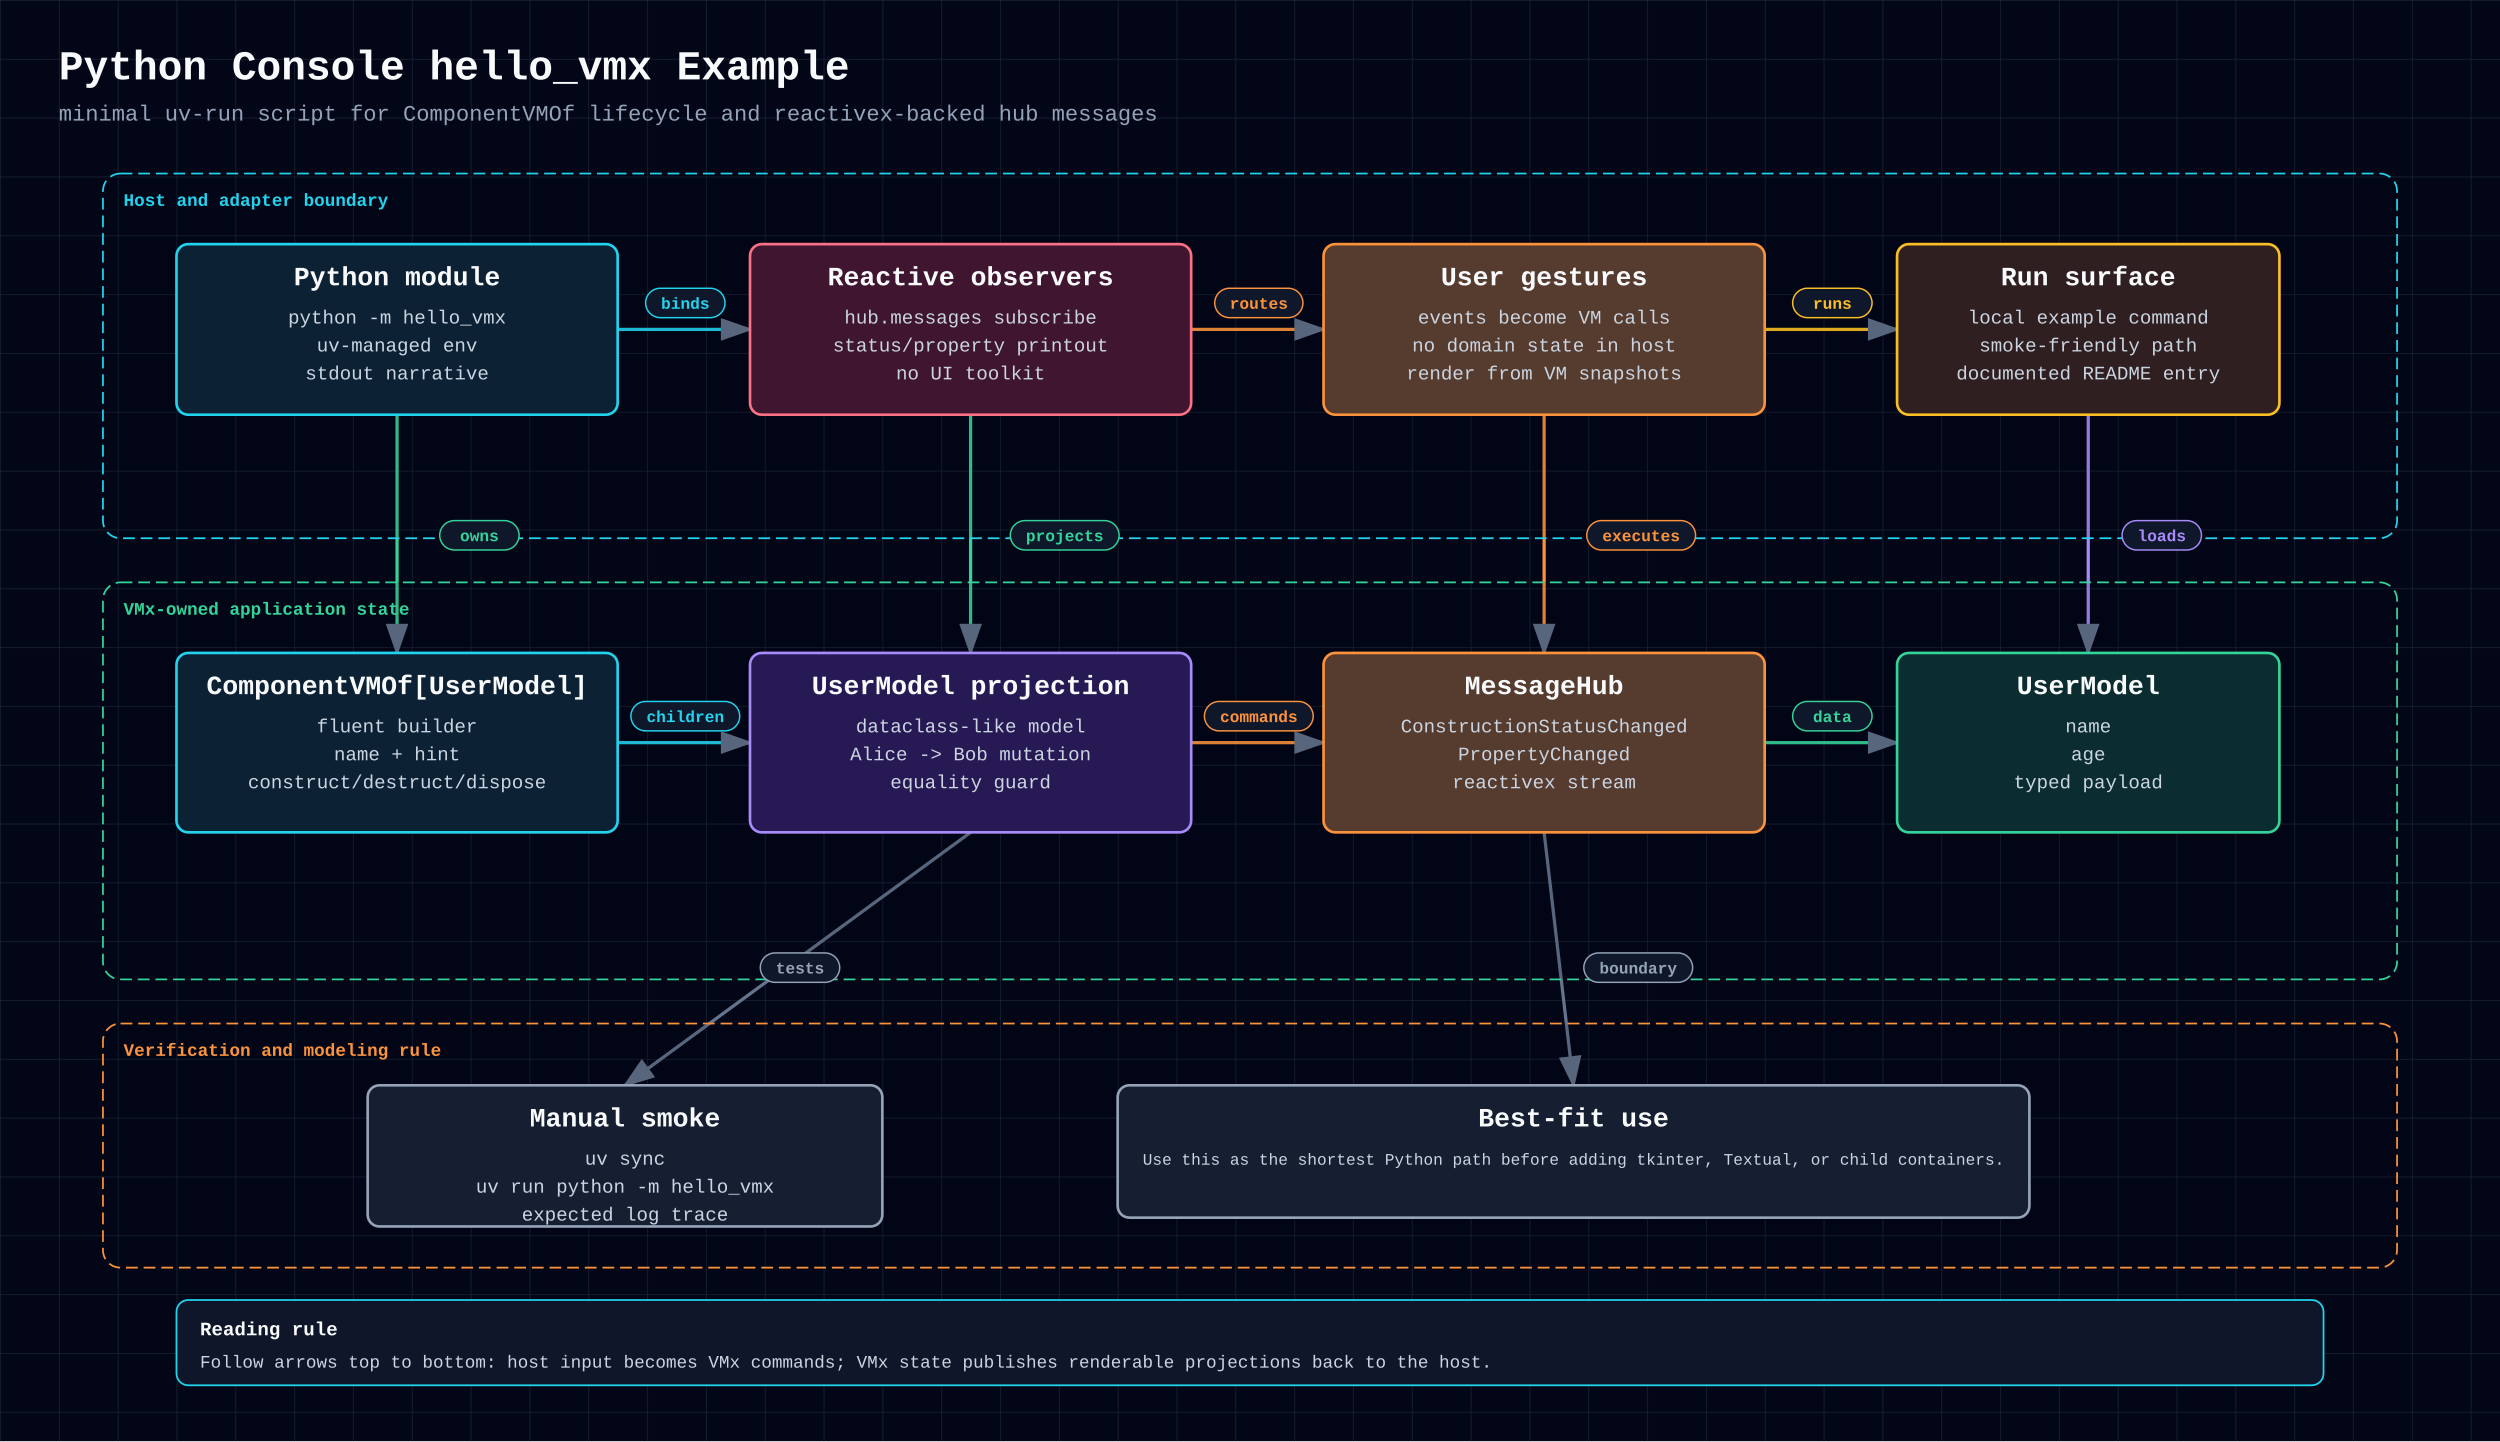
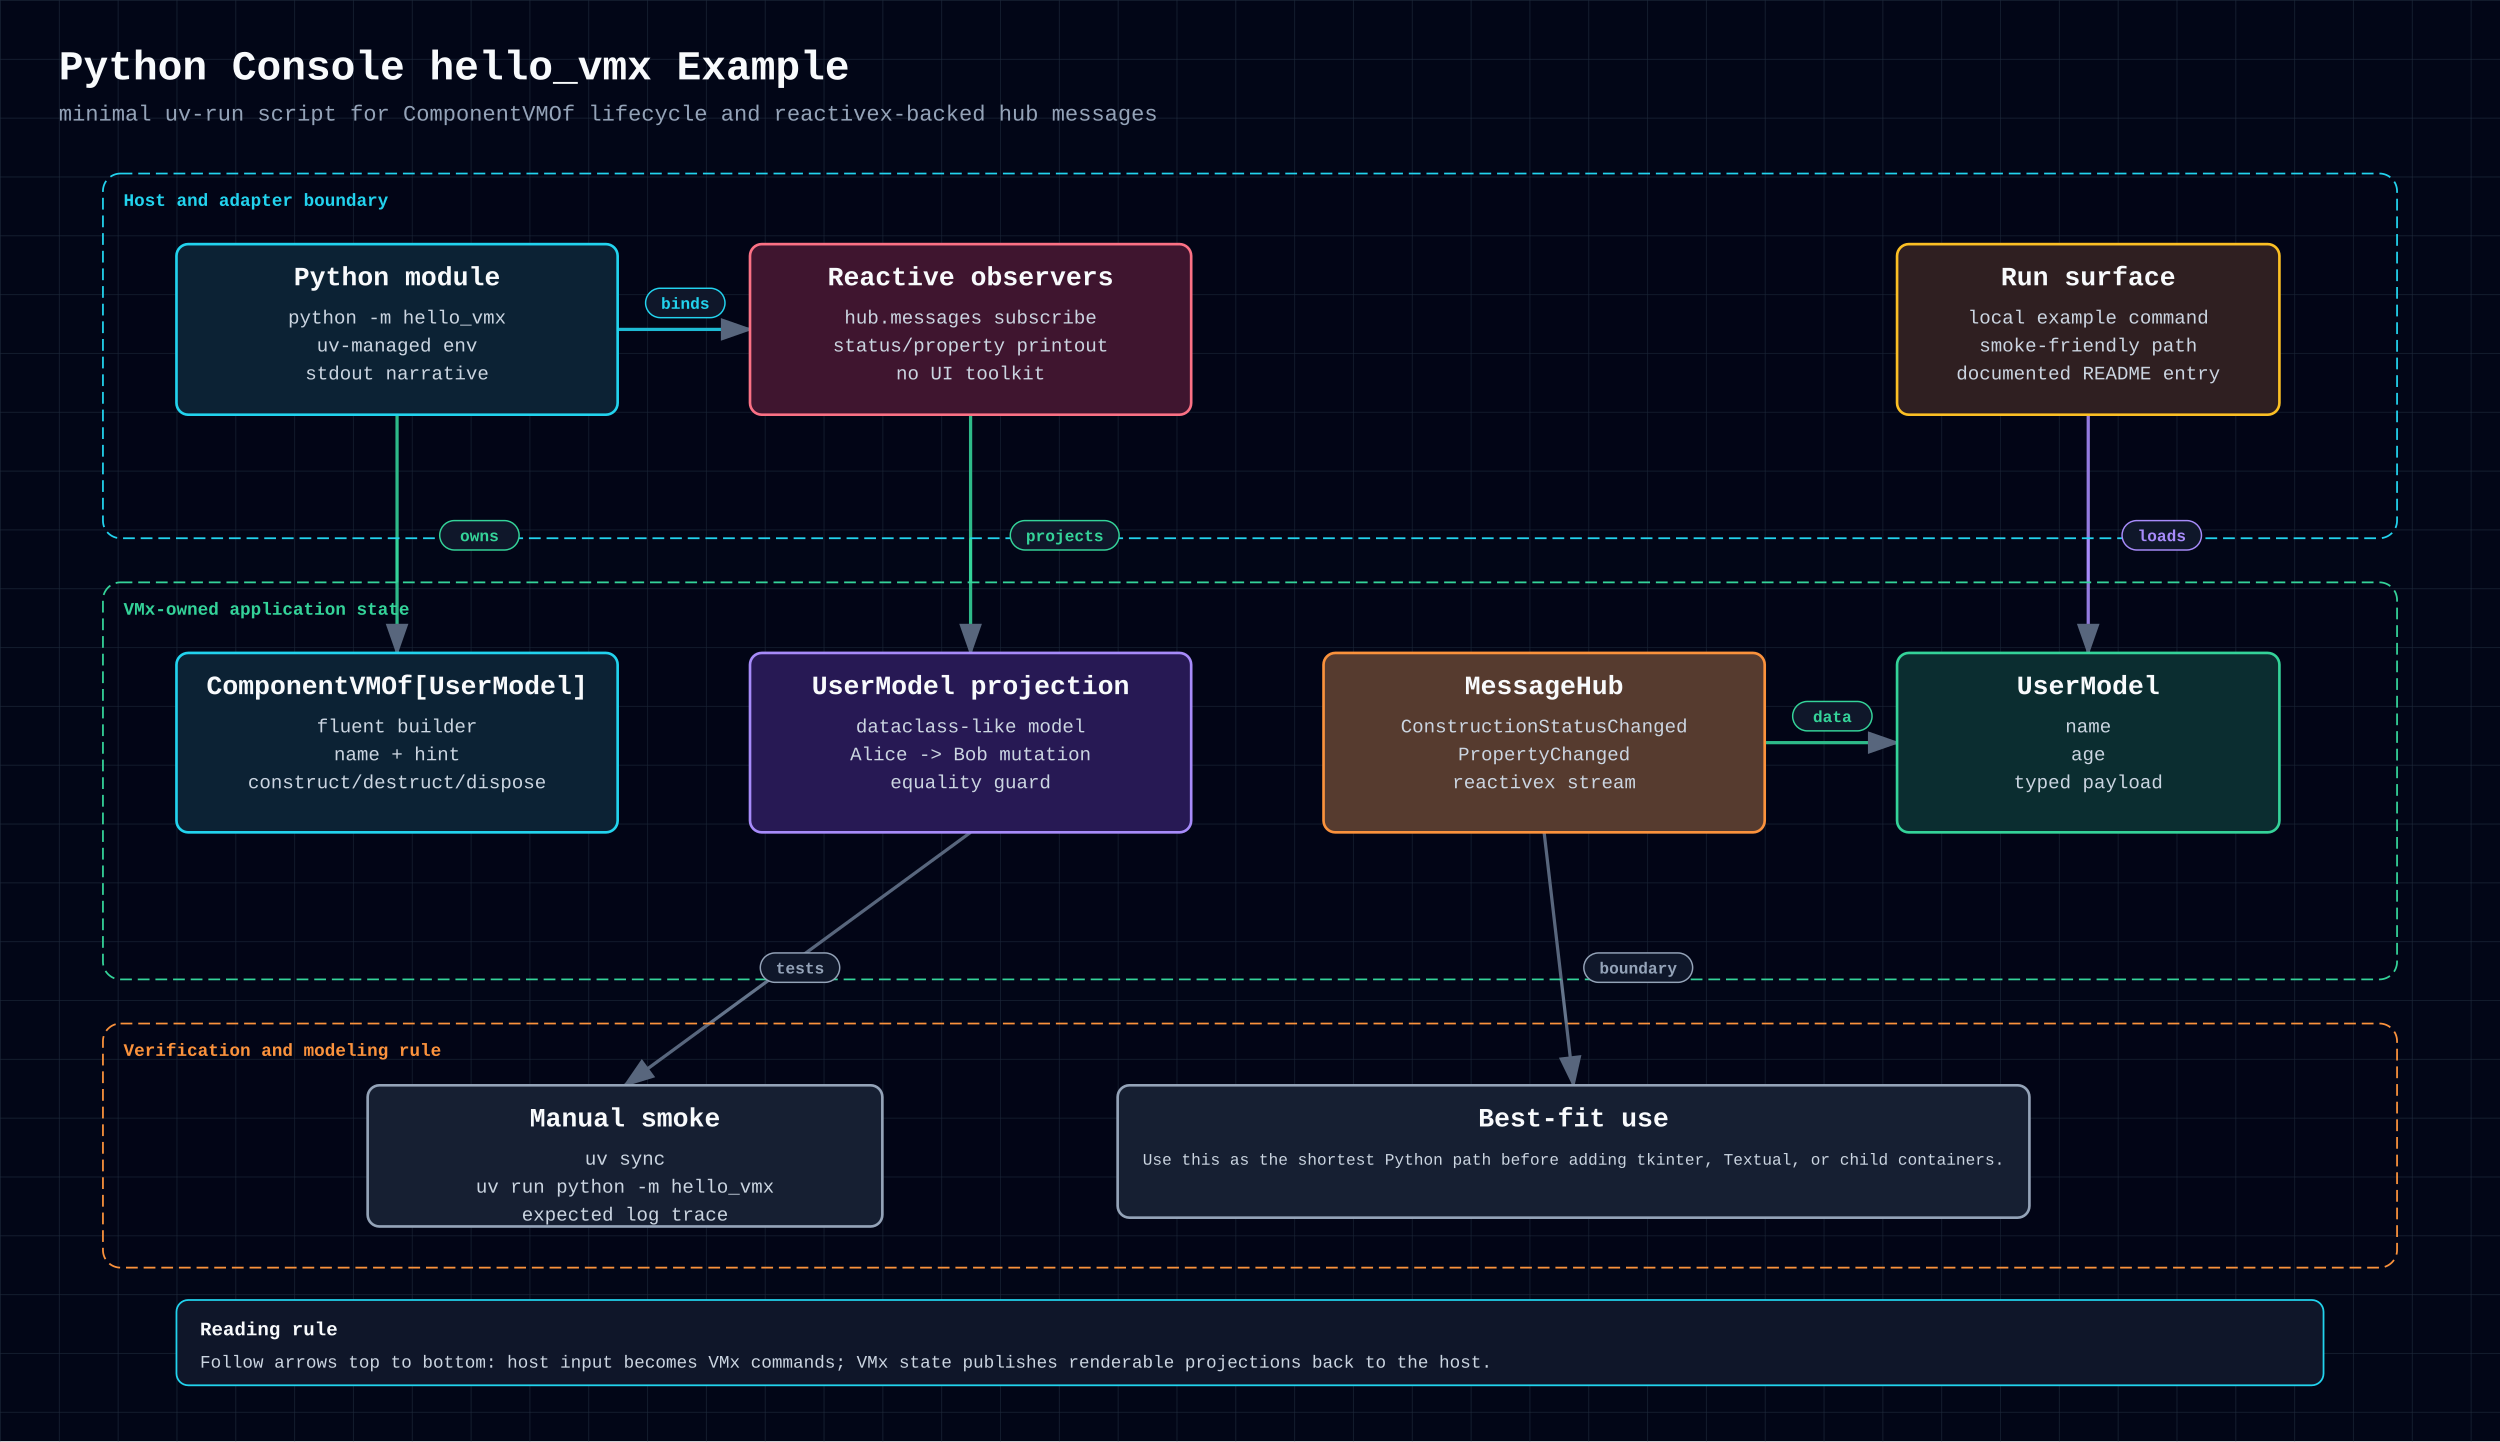
<svg xmlns="http://www.w3.org/2000/svg" width="1700" height="980" viewBox="0 0 1700 980" role="img" aria-labelledby="diagram-title diagram-description" style="font-family: 'JetBrains Mono', ui-monospace, SFMono-Regular, Menlo, Monaco, Consolas, 'Liberation Mono', 'Courier New', monospace;">
  <defs>
    <style>
      text { font-family: 'JetBrains Mono', ui-monospace, SFMono-Regular, Menlo, Monaco, Consolas, 'Liberation Mono', 'Courier New', monospace; }
    </style>
    <pattern id="grid" width="40" height="40" patternUnits="userSpaceOnUse">
      <path d="M 40 0 L 0 0 0 40" fill="none" stroke="#1e293b" stroke-width="0.8" />
    </pattern>
    <marker id="arrowhead" markerWidth="10" markerHeight="7" refX="9" refY="3.5" orient="auto">
      <polygon points="0 0, 10 3.5, 0 7" fill="#64748b" />
    </marker>
  </defs>
  <rect width="100%" height="100%" fill="#020617" />
  <rect width="100%" height="100%" fill="url(#grid)" />
  <text x="40" y="54" fill="#f8fafc" font-size="28" font-weight="700" text-anchor="start">Python Console hello_vmx Example</text>
  <text x="40" y="82" fill="#94a3b8" font-size="15" font-weight="400" text-anchor="start">minimal uv-run script for ComponentVMOf lifecycle and reactivex-backed hub messages</text>
  <polyline points="420,224 510,224" fill="none" stroke="#22d3ee" stroke-width="2.2" marker-end="url(#arrowhead)" />
-   <polyline points="810,224 900,224" fill="none" stroke="#fb923c" stroke-width="2.2" marker-end="url(#arrowhead)" />
-   <polyline points="1200,224 1290,224" fill="none" stroke="#fbbf24" stroke-width="2.2" marker-end="url(#arrowhead)" />
  <polyline points="270,282 270,444" fill="none" stroke="#34d399" stroke-width="2.2" marker-end="url(#arrowhead)" />
  <polyline points="660,282 660,444" fill="none" stroke="#34d399" stroke-width="2.2" marker-end="url(#arrowhead)" />
-   <polyline points="1050,282 1050,444" fill="none" stroke="#fb923c" stroke-width="2.2" marker-end="url(#arrowhead)" />
  <polyline points="1420,282 1420,444" fill="none" stroke="#a78bfa" stroke-width="2.2" marker-end="url(#arrowhead)" />
-   <polyline points="420,505 510,505" fill="none" stroke="#22d3ee" stroke-width="2.2" marker-end="url(#arrowhead)" />
-   <polyline points="810,505 900,505" fill="none" stroke="#fb923c" stroke-width="2.2" marker-end="url(#arrowhead)" />
  <polyline points="1200,505 1290,505" fill="none" stroke="#34d399" stroke-width="2.2" marker-end="url(#arrowhead)" />
  <polyline points="660,566 425,738" fill="none" stroke="#64748b" stroke-width="2.2" marker-end="url(#arrowhead)" />
  <polyline points="1050,566 1070,738" fill="none" stroke="#64748b" stroke-width="2.2" marker-end="url(#arrowhead)" />
  <rect x="70" y="118" width="1560" height="248" rx="12" fill="rgba(2, 6, 23, 0.12)" stroke="#22d3ee" stroke-width="1.2" stroke-dasharray="8 4" />
  <text x="84" y="140" fill="#22d3ee" font-size="12" font-weight="700" text-anchor="start">Host and adapter boundary</text>
  <rect x="70" y="396" width="1560" height="270" rx="12" fill="rgba(2, 6, 23, 0.12)" stroke="#34d399" stroke-width="1.2" stroke-dasharray="8 4" />
  <text x="84" y="418" fill="#34d399" font-size="12" font-weight="700" text-anchor="start">VMx-owned application state</text>
  <rect x="70" y="696" width="1560" height="166" rx="12" fill="rgba(2, 6, 23, 0.12)" stroke="#fb923c" stroke-width="1.2" stroke-dasharray="8 4" />
  <text x="84" y="718" fill="#fb923c" font-size="12" font-weight="700" text-anchor="start">Verification and modeling rule</text>
  <rect x="120" y="166" width="300" height="116" rx="8" fill="#0f172a" />
  <rect x="120" y="166" width="300" height="116" rx="8" fill="rgba(8, 51, 68, 0.4)" stroke="#22d3ee" stroke-width="1.8" />
  <text x="270" y="194" fill="#f8fafc" font-size="18" font-weight="700" text-anchor="middle">Python module</text>
  <text x="270" y="220" fill="#cbd5e1" font-size="13" font-weight="400" text-anchor="middle">python -m hello_vmx</text>
  <text x="270" y="239" fill="#cbd5e1" font-size="13" font-weight="400" text-anchor="middle">uv-managed env</text>
  <text x="270" y="258" fill="#cbd5e1" font-size="13" font-weight="400" text-anchor="middle">stdout narrative</text>
  <rect x="510" y="166" width="300" height="116" rx="8" fill="#0f172a" />
  <rect x="510" y="166" width="300" height="116" rx="8" fill="rgba(136, 19, 55, 0.4)" stroke="#fb7185" stroke-width="1.8" />
  <text x="660" y="194" fill="#f8fafc" font-size="18" font-weight="700" text-anchor="middle">Reactive observers</text>
  <text x="660" y="220" fill="#cbd5e1" font-size="13" font-weight="400" text-anchor="middle">hub.messages subscribe</text>
  <text x="660" y="239" fill="#cbd5e1" font-size="13" font-weight="400" text-anchor="middle">status/property printout</text>
  <text x="660" y="258" fill="#cbd5e1" font-size="13" font-weight="400" text-anchor="middle">no UI toolkit</text>
-   <rect x="900" y="166" width="300" height="116" rx="8" fill="#0f172a" />
-   <rect x="900" y="166" width="300" height="116" rx="8" fill="rgba(251, 146, 60, 0.3)" stroke="#fb923c" stroke-width="1.8" />
-   <text x="1050" y="194" fill="#f8fafc" font-size="18" font-weight="700" text-anchor="middle">User gestures</text>
-   <text x="1050" y="220" fill="#cbd5e1" font-size="13" font-weight="400" text-anchor="middle">events become VM calls</text>
-   <text x="1050" y="239" fill="#cbd5e1" font-size="13" font-weight="400" text-anchor="middle">no domain state in host</text>
-   <text x="1050" y="258" fill="#cbd5e1" font-size="13" font-weight="400" text-anchor="middle">render from VM snapshots</text>
  <rect x="1290" y="166" width="260" height="116" rx="8" fill="#0f172a" />
  <rect x="1290" y="166" width="260" height="116" rx="8" fill="rgba(120, 53, 15, 0.3)" stroke="#fbbf24" stroke-width="1.8" />
  <text x="1420" y="194" fill="#f8fafc" font-size="18" font-weight="700" text-anchor="middle">Run surface</text>
  <text x="1420" y="220" fill="#cbd5e1" font-size="13" font-weight="400" text-anchor="middle">local example command</text>
  <text x="1420" y="239" fill="#cbd5e1" font-size="13" font-weight="400" text-anchor="middle">smoke-friendly path</text>
  <text x="1420" y="258" fill="#cbd5e1" font-size="13" font-weight="400" text-anchor="middle">documented README entry</text>
  <rect x="120" y="444" width="300" height="122" rx="8" fill="#0f172a" />
  <rect x="120" y="444" width="300" height="122" rx="8" fill="rgba(8, 51, 68, 0.4)" stroke="#22d3ee" stroke-width="1.8" />
  <text x="270" y="472" fill="#f8fafc" font-size="18" font-weight="700" text-anchor="middle">ComponentVMOf[UserModel]</text>
  <text x="270" y="498" fill="#cbd5e1" font-size="13" font-weight="400" text-anchor="middle">fluent builder</text>
  <text x="270" y="517" fill="#cbd5e1" font-size="13" font-weight="400" text-anchor="middle">name + hint</text>
  <text x="270" y="536" fill="#cbd5e1" font-size="13" font-weight="400" text-anchor="middle">construct/destruct/dispose</text>
  <rect x="510" y="444" width="300" height="122" rx="8" fill="#0f172a" />
  <rect x="510" y="444" width="300" height="122" rx="8" fill="rgba(76, 29, 149, 0.4)" stroke="#a78bfa" stroke-width="1.8" />
  <text x="660" y="472" fill="#f8fafc" font-size="18" font-weight="700" text-anchor="middle">UserModel projection</text>
  <text x="660" y="498" fill="#cbd5e1" font-size="13" font-weight="400" text-anchor="middle">dataclass-like model</text>
  <text x="660" y="517" fill="#cbd5e1" font-size="13" font-weight="400" text-anchor="middle">Alice -&gt; Bob mutation</text>
  <text x="660" y="536" fill="#cbd5e1" font-size="13" font-weight="400" text-anchor="middle">equality guard</text>
  <rect x="900" y="444" width="300" height="122" rx="8" fill="#0f172a" />
  <rect x="900" y="444" width="300" height="122" rx="8" fill="rgba(251, 146, 60, 0.3)" stroke="#fb923c" stroke-width="1.8" />
  <text x="1050" y="472" fill="#f8fafc" font-size="18" font-weight="700" text-anchor="middle">MessageHub</text>
  <text x="1050" y="498" fill="#cbd5e1" font-size="13" font-weight="400" text-anchor="middle">ConstructionStatusChanged</text>
  <text x="1050" y="517" fill="#cbd5e1" font-size="13" font-weight="400" text-anchor="middle">PropertyChanged</text>
  <text x="1050" y="536" fill="#cbd5e1" font-size="13" font-weight="400" text-anchor="middle">reactivex stream</text>
  <rect x="1290" y="444" width="260" height="122" rx="8" fill="#0f172a" />
  <rect x="1290" y="444" width="260" height="122" rx="8" fill="rgba(6, 78, 59, 0.4)" stroke="#34d399" stroke-width="1.8" />
  <text x="1420" y="472" fill="#f8fafc" font-size="18" font-weight="700" text-anchor="middle">UserModel</text>
  <text x="1420" y="498" fill="#cbd5e1" font-size="13" font-weight="400" text-anchor="middle">name</text>
  <text x="1420" y="517" fill="#cbd5e1" font-size="13" font-weight="400" text-anchor="middle">age</text>
  <text x="1420" y="536" fill="#cbd5e1" font-size="13" font-weight="400" text-anchor="middle">typed payload</text>
  <rect x="250" y="738" width="350" height="96" rx="8" fill="#0f172a" />
  <rect x="250" y="738" width="350" height="96" rx="8" fill="rgba(30, 41, 59, 0.5)" stroke="#94a3b8" stroke-width="1.8" />
  <text x="425" y="766" fill="#f8fafc" font-size="18" font-weight="700" text-anchor="middle">Manual smoke</text>
  <text x="425" y="792" fill="#cbd5e1" font-size="13" font-weight="400" text-anchor="middle">uv sync</text>
  <text x="425" y="811" fill="#cbd5e1" font-size="13" font-weight="400" text-anchor="middle">uv run python -m hello_vmx</text>
  <text x="425" y="830" fill="#cbd5e1" font-size="13" font-weight="400" text-anchor="middle">expected log trace</text>
  <rect x="760" y="738" width="620" height="90" rx="8" fill="#0f172a" />
  <rect x="760" y="738" width="620" height="90" rx="8" fill="rgba(30, 41, 59, 0.5)" stroke="#94a3b8" stroke-width="1.8" />
  <text x="1070" y="766" fill="#f8fafc" font-size="18" font-weight="700" text-anchor="middle">Best-fit use</text>
  <text x="1070" y="792" fill="#cbd5e1" font-size="10.97" font-weight="400" text-anchor="middle">Use this as the shortest Python path before adding tkinter, Textual, or child containers.</text>
  <rect x="120" y="884" width="1460" height="58" rx="8" fill="#0f172a" />
  <rect x="120" y="884" width="1460" height="58" rx="8" fill="rgba(15, 23, 42, 0.94)" stroke="#22d3ee" stroke-width="1.2" />
  <text x="136" y="908" fill="#f8fafc" font-size="13" font-weight="700" text-anchor="start">Reading rule</text>
  <text x="136" y="930" fill="#cbd5e1" font-size="12" font-weight="400" text-anchor="start">Follow arrows top to bottom: host input becomes VMx commands; VMx state publishes renderable projections back to the host.</text>
  <rect x="439" y="196" width="54" height="20" rx="10" fill="#0f172a" stroke="#22d3ee" stroke-width="1" />
  <text x="466" y="210" fill="#22d3ee" font-size="11" font-weight="700" text-anchor="middle">binds</text>
-   <rect x="826" y="196" width="60" height="20" rx="10" fill="#0f172a" stroke="#fb923c" stroke-width="1" />
-   <text x="856" y="210" fill="#fb923c" font-size="11" font-weight="700" text-anchor="middle">routes</text>
-   <rect x="1219" y="196" width="54" height="20" rx="10" fill="#0f172a" stroke="#fbbf24" stroke-width="1" />
-   <text x="1246" y="210" fill="#fbbf24" font-size="11" font-weight="700" text-anchor="middle">runs</text>
  <rect x="299" y="354" width="54" height="20" rx="10" fill="#0f172a" stroke="#34d399" stroke-width="1" />
  <text x="326" y="368" fill="#34d399" font-size="11" font-weight="700" text-anchor="middle">owns</text>
  <rect x="687" y="354" width="74" height="20" rx="10" fill="#0f172a" stroke="#34d399" stroke-width="1" />
  <text x="724" y="368" fill="#34d399" font-size="11" font-weight="700" text-anchor="middle">projects</text>
-   <rect x="1079" y="354" width="74" height="20" rx="10" fill="#0f172a" stroke="#fb923c" stroke-width="1" />
-   <text x="1116" y="368" fill="#fb923c" font-size="11" font-weight="700" text-anchor="middle">executes</text>
  <rect x="1443" y="354" width="54" height="20" rx="10" fill="#0f172a" stroke="#a78bfa" stroke-width="1" />
  <text x="1470" y="368" fill="#a78bfa" font-size="11" font-weight="700" text-anchor="middle">loads</text>
-   <rect x="429" y="477" width="74" height="20" rx="10" fill="#0f172a" stroke="#22d3ee" stroke-width="1" />
-   <text x="466" y="491" fill="#22d3ee" font-size="11" font-weight="700" text-anchor="middle">children</text>
-   <rect x="819" y="477" width="74" height="20" rx="10" fill="#0f172a" stroke="#fb923c" stroke-width="1" />
-   <text x="856" y="491" fill="#fb923c" font-size="11" font-weight="700" text-anchor="middle">commands</text>
  <rect x="1219" y="477" width="54" height="20" rx="10" fill="#0f172a" stroke="#34d399" stroke-width="1" />
  <text x="1246" y="491" fill="#34d399" font-size="11" font-weight="700" text-anchor="middle">data</text>
  <rect x="517" y="648" width="54" height="20" rx="10" fill="#0f172a" stroke="#94a3b8" stroke-width="1" />
  <text x="544" y="662" fill="#94a3b8" font-size="11" font-weight="700" text-anchor="middle">tests</text>
  <rect x="1077" y="648" width="74" height="20" rx="10" fill="#0f172a" stroke="#94a3b8" stroke-width="1" />
  <text x="1114" y="662" fill="#94a3b8" font-size="11" font-weight="700" text-anchor="middle">boundary</text>
</svg>
